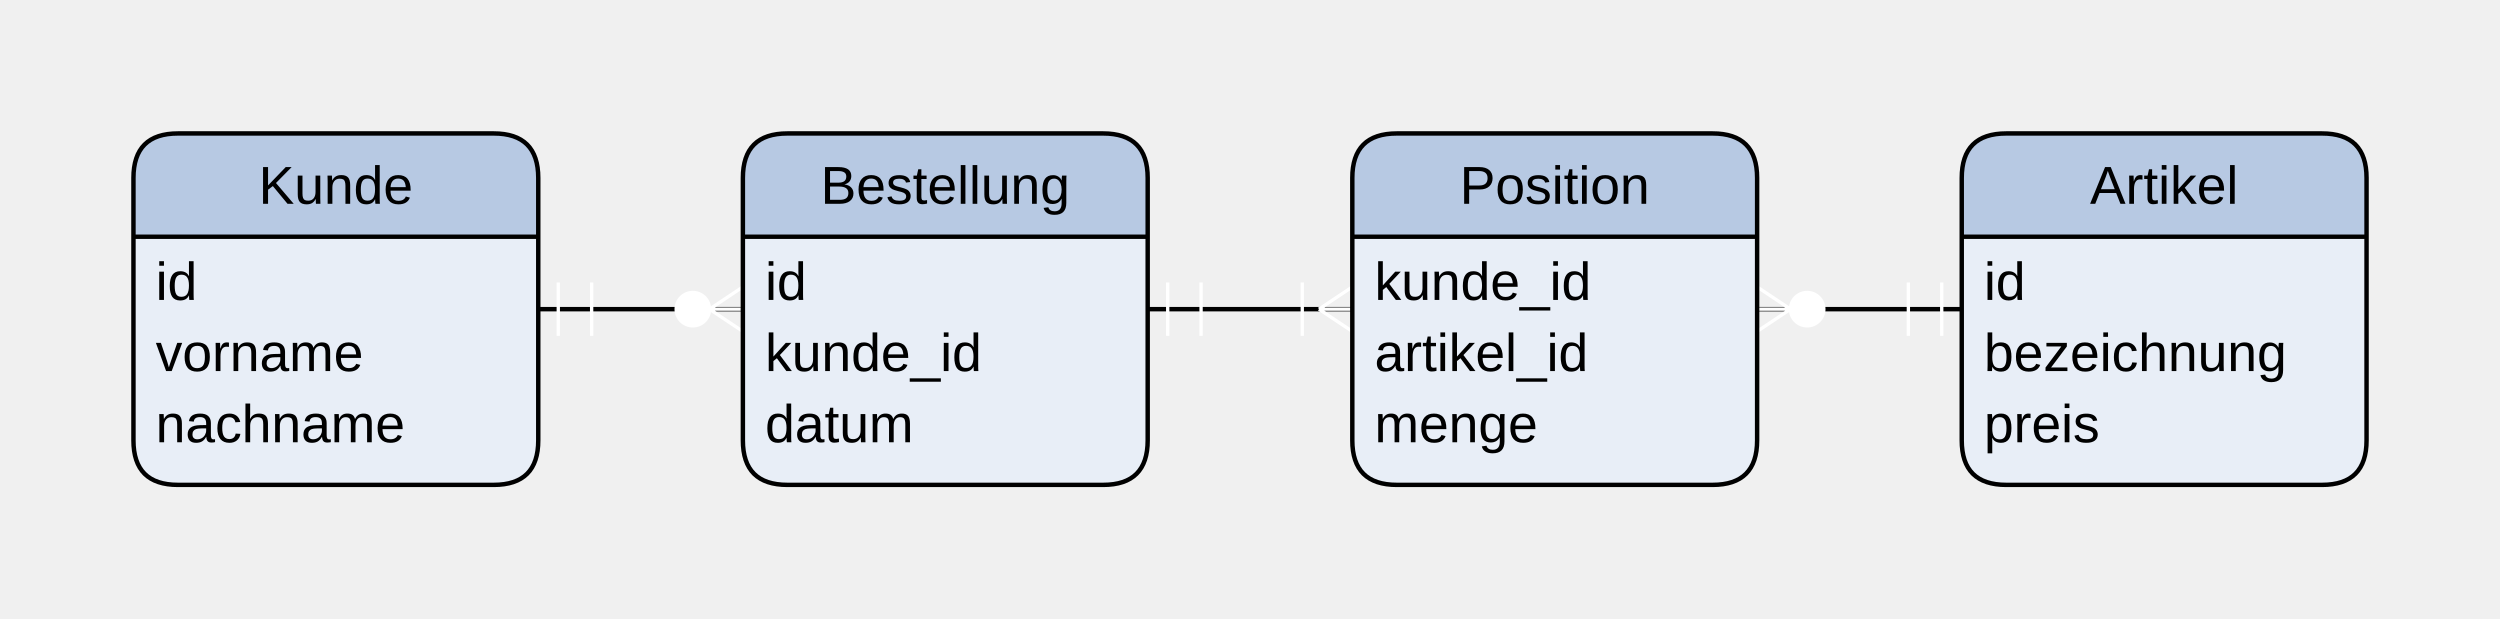
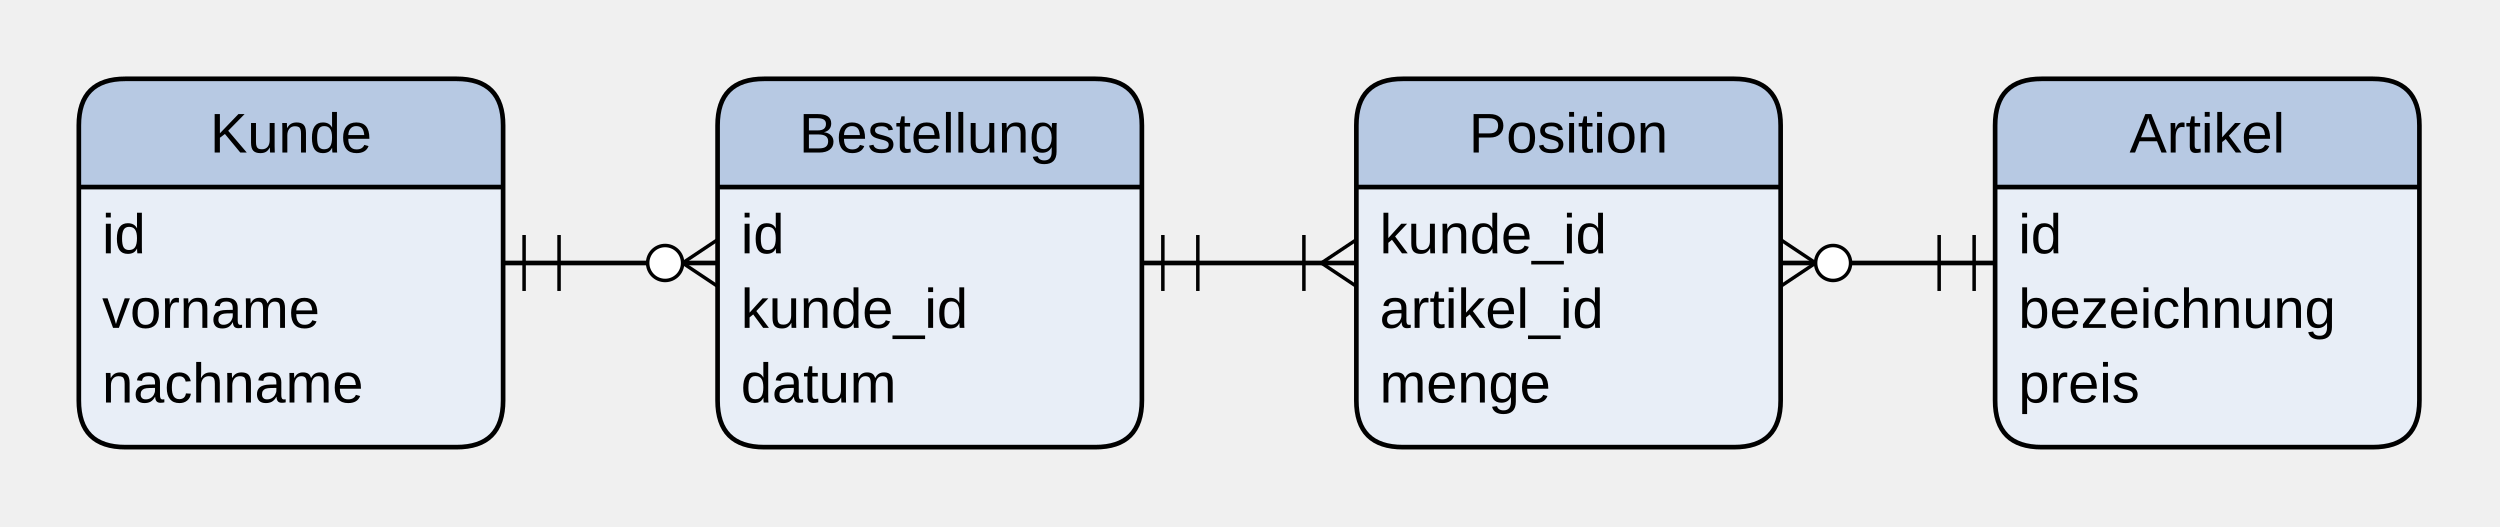
- <svg xmlns="http://www.w3.org/2000/svg" xmlns:xlink="http://www.w3.org/1999/xlink" width="562px" height="139px" viewBox="0 0 562 139" style="overflow: hidden; display: block; width: 562px; height: 139px;">
-   <clipPath id="ygc121_6">
-     <rect height="89" width="512" y="25" x="25" />
+ <svg xmlns="http://www.w3.org/2000/svg" xmlns:xlink="http://www.w3.org/1999/xlink" width="1126px" height="237px" viewBox="0 0 1126 237" style="overflow: hidden; display: block; width: 1126px; height: 237px;">
+   <clipPath id="ygc129_6">
+     <rect height="186.9" width="1075.2" y="25" x="25" />
  </clipPath>
-   <g clip-path="url(#ygc121_6)">
-     <g style="pointer-events:visiblePainted" transform="translate(207 55)" image-rendering="auto" shape-rendering="auto">
+   <g clip-path="url(#ygc129_6)">
+     <g style="pointer-events:visiblePainted" transform="matrix(2.1 0 0 2.1 407.2 88)" image-rendering="auto" shape-rendering="auto">
      <g>
        <path fill="none" stroke="rgb(0,0,0)" d="M -86,14.5 L -40,14.5" stroke-opacity="1" stroke-width="1" stroke-linecap="butt" stroke-linejoin="miter" stroke-miterlimit="10" />
-         <use xlink:href="#ygc121_0" transform="matrix(-0.75 0 0 -0.75 -40 14.5)" />
-         <use xlink:href="#ygc121_1" transform="matrix(0.75 0 0 0.75 -86 14.5)" />
+         <use xlink:href="#ygc129_0" transform="matrix(-0.75 0 0 -0.75 -40 14.5)" />
+         <use xlink:href="#ygc129_1" transform="matrix(0.75 0 0 0.75 -86 14.5)" />
      </g>
      <g>
        <path fill="none" stroke="rgb(0,0,0)" d="M 51,14.5 L 97,14.5" stroke-opacity="1" stroke-width="1" stroke-linecap="butt" stroke-linejoin="miter" stroke-miterlimit="10" />
-         <use xlink:href="#ygc121_2" transform="matrix(-0.75 0 0 -0.75 97 14.5)" />
-         <use xlink:href="#ygc121_3" transform="matrix(0.75 0 0 0.75 51 14.5)" />
+         <use xlink:href="#ygc129_2" transform="matrix(-0.75 0 0 -0.75 97 14.5)" />
+         <use xlink:href="#ygc129_3" transform="matrix(0.75 0 0 0.75 51 14.5)" />
      </g>
      <g>
        <path fill="none" stroke="rgb(0,0,0)" d="M 188,14.5 L 234,14.5" stroke-opacity="1" stroke-width="1" stroke-linecap="butt" stroke-linejoin="miter" stroke-miterlimit="10" />
-         <use xlink:href="#ygc121_4" transform="matrix(-0.75 0 0 -0.75 234 14.5)" />
-         <use xlink:href="#ygc121_5" transform="matrix(0.75 0 0 0.75 188 14.5)" />
+         <use xlink:href="#ygc129_4" transform="matrix(-0.75 0 0 -0.75 234 14.5)" />
+         <use xlink:href="#ygc129_5" transform="matrix(0.75 0 0 0.75 188 14.5)" />
      </g>
      <g transform="translate(-177 -25)">
        <path d="M 0,10 Q 0,0 10,0 L 81,0 Q 91,0 91,10 L 91,23.219 L 0,23.219 Z" fill="rgb(183,201,227)" fill-opacity="1" />
        <path d="M 91,23.219 L 91,69 Q 91,79 81,79 L 10,79 Q 0,79 0,69 L 0,23.219 Z" fill="rgb(232,238,247)" fill-opacity="1" />
        <path d="M 0,10 Q 0,0 10,0 L 81,0 Q 91,0 91,10 L 91,69 Q 91,79 81,79 L 10,79 Q 0,79 0,69 Z M 0,23.219 L 91,23.219" fill="none" stroke="rgb(0,0,0)" stroke-opacity="1" stroke-width="1" stroke-linecap="butt" stroke-linejoin="miter" stroke-miterlimit="10" />
        <g transform="translate(0 5)">
          <text font-family="'Arial'" font-size="12px" font-style="normal" font-weight="normal" text-decoration="none" text-anchor="middle" fill="rgb(0,0,0)" fill-opacity="1" transform="translate(45.5 0)">
            <tspan dy="0.901em" x="0">Kunde</tspan>
          </text>
        </g>
        <g transform="translate(5 25.21875)">
          <text font-family="'Arial'" font-size="12px" font-style="normal" font-weight="normal" text-decoration="none" text-anchor="start" fill="rgb(0,0,0)" fill-opacity="1" transform="translate(0 1.390625)">
            <tspan dy="0.901em" x="0">id</tspan>
          </text>
        </g>
        <g transform="translate(5 41.21875)">
          <text font-family="'Arial'" font-size="12px" font-style="normal" font-weight="normal" text-decoration="none" text-anchor="start" fill="rgb(0,0,0)" fill-opacity="1" transform="translate(0 1.390625)">
            <tspan dy="0.901em" x="0">vorname</tspan>
          </text>
        </g>
        <g transform="translate(5 57.21875)">
          <text font-family="'Arial'" font-size="12px" font-style="normal" font-weight="normal" text-decoration="none" text-anchor="start" fill="rgb(0,0,0)" fill-opacity="1" transform="translate(0 1.390625)">
            <tspan dy="0.901em" x="0">nachname</tspan>
          </text>
        </g>
      </g>
      <g transform="translate(-40 -25)">
        <path d="M 0,10 Q 0,0 10,0 L 81,0 Q 91,0 91,10 L 91,23.219 L 0,23.219 Z" fill="rgb(183,201,227)" fill-opacity="1" />
        <path d="M 91,23.219 L 91,69 Q 91,79 81,79 L 10,79 Q 0,79 0,69 L 0,23.219 Z" fill="rgb(232,238,247)" fill-opacity="1" />
        <path d="M 0,10 Q 0,0 10,0 L 81,0 Q 91,0 91,10 L 91,69 Q 91,79 81,79 L 10,79 Q 0,79 0,69 Z M 0,23.219 L 91,23.219" fill="none" stroke="rgb(0,0,0)" stroke-opacity="1" stroke-width="1" stroke-linecap="butt" stroke-linejoin="miter" stroke-miterlimit="10" />
        <g transform="translate(0 5)">
          <text font-family="'Arial'" font-size="12px" font-style="normal" font-weight="normal" text-decoration="none" text-anchor="middle" fill="rgb(0,0,0)" fill-opacity="1" transform="translate(45.5 0)">
            <tspan dy="0.901em" x="0">Bestellung</tspan>
          </text>
        </g>
        <g transform="translate(5 25.21875)">
          <text font-family="'Arial'" font-size="12px" font-style="normal" font-weight="normal" text-decoration="none" text-anchor="start" fill="rgb(0,0,0)" fill-opacity="1" transform="translate(0 1.390625)">
            <tspan dy="0.901em" x="0">id</tspan>
          </text>
        </g>
        <g transform="translate(5 41.21875)">
          <text font-family="'Arial'" font-size="12px" font-style="normal" font-weight="normal" text-decoration="none" text-anchor="start" fill="rgb(0,0,0)" fill-opacity="1" transform="translate(0 1.390625)">
            <tspan dy="0.901em" x="0">kunde_id</tspan>
          </text>
        </g>
        <g transform="translate(5 57.21875)">
          <text font-family="'Arial'" font-size="12px" font-style="normal" font-weight="normal" text-decoration="none" text-anchor="start" fill="rgb(0,0,0)" fill-opacity="1" transform="translate(0 1.390625)">
            <tspan dy="0.901em" x="0">datum</tspan>
          </text>
        </g>
      </g>
      <g transform="translate(97 -25)">
        <path d="M 0,10 Q 0,0 10,0 L 81,0 Q 91,0 91,10 L 91,23.219 L 0,23.219 Z" fill="rgb(183,201,227)" fill-opacity="1" />
        <path d="M 91,23.219 L 91,69 Q 91,79 81,79 L 10,79 Q 0,79 0,69 L 0,23.219 Z" fill="rgb(232,238,247)" fill-opacity="1" />
        <path d="M 0,10 Q 0,0 10,0 L 81,0 Q 91,0 91,10 L 91,69 Q 91,79 81,79 L 10,79 Q 0,79 0,69 Z M 0,23.219 L 91,23.219" fill="none" stroke="rgb(0,0,0)" stroke-opacity="1" stroke-width="1" stroke-linecap="butt" stroke-linejoin="miter" stroke-miterlimit="10" />
        <g transform="translate(0 5)">
          <text font-family="'Arial'" font-size="12px" font-style="normal" font-weight="normal" text-decoration="none" text-anchor="middle" fill="rgb(0,0,0)" fill-opacity="1" transform="translate(45.5 0)">
            <tspan dy="0.901em" x="0">Position</tspan>
          </text>
        </g>
        <g transform="translate(5 25.21875)">
          <text font-family="'Arial'" font-size="12px" font-style="normal" font-weight="normal" text-decoration="none" text-anchor="start" fill="rgb(0,0,0)" fill-opacity="1" transform="translate(0 1.390625)">
            <tspan dy="0.901em" x="0">kunde_id</tspan>
          </text>
        </g>
        <g transform="translate(5 41.21875)">
          <text font-family="'Arial'" font-size="12px" font-style="normal" font-weight="normal" text-decoration="none" text-anchor="start" fill="rgb(0,0,0)" fill-opacity="1" transform="translate(0 1.390625)">
            <tspan dy="0.901em" x="0">artikel_id</tspan>
          </text>
        </g>
        <g transform="translate(5 57.21875)">
          <text font-family="'Arial'" font-size="12px" font-style="normal" font-weight="normal" text-decoration="none" text-anchor="start" fill="rgb(0,0,0)" fill-opacity="1" transform="translate(0 1.390625)">
            <tspan dy="0.901em" x="0">menge</tspan>
          </text>
        </g>
      </g>
      <g transform="translate(234 -25)">
        <path d="M 0,10 Q 0,0 10,0 L 81,0 Q 91,0 91,10 L 91,23.219 L 0,23.219 Z" fill="rgb(183,201,227)" fill-opacity="1" />
        <path d="M 91,23.219 L 91,69 Q 91,79 81,79 L 10,79 Q 0,79 0,69 L 0,23.219 Z" fill="rgb(232,238,247)" fill-opacity="1" />
        <path d="M 0,10 Q 0,0 10,0 L 81,0 Q 91,0 91,10 L 91,69 Q 91,79 81,79 L 10,79 Q 0,79 0,69 Z M 0,23.219 L 91,23.219" fill="none" stroke="rgb(0,0,0)" stroke-opacity="1" stroke-width="1" stroke-linecap="butt" stroke-linejoin="miter" stroke-miterlimit="10" />
        <g transform="translate(0 5)">
          <text font-family="'Arial'" font-size="12px" font-style="normal" font-weight="normal" text-decoration="none" text-anchor="middle" fill="rgb(0,0,0)" fill-opacity="1" transform="translate(45.5 0)">
            <tspan dy="0.901em" x="0">Artikel</tspan>
          </text>
        </g>
        <g transform="translate(5 25.21875)">
          <text font-family="'Arial'" font-size="12px" font-style="normal" font-weight="normal" text-decoration="none" text-anchor="start" fill="rgb(0,0,0)" fill-opacity="1" transform="translate(0 1.390625)">
            <tspan dy="0.901em" x="0">id</tspan>
          </text>
        </g>
        <g transform="translate(5 41.21875)">
          <text font-family="'Arial'" font-size="12px" font-style="normal" font-weight="normal" text-decoration="none" text-anchor="start" fill="rgb(0,0,0)" fill-opacity="1" transform="translate(0 1.390625)">
            <tspan dy="0.901em" x="0">bezeichnung</tspan>
          </text>
        </g>
        <g transform="translate(5 57.21875)">
          <text font-family="'Arial'" font-size="12px" font-style="normal" font-weight="normal" text-decoration="none" text-anchor="start" fill="rgb(0,0,0)" fill-opacity="1" transform="translate(0 1.390625)">
            <tspan dy="0.901em" x="0">preis</tspan>
          </text>
        </g>
      </g>
    </g>
  </g>
  <defs>
-     <g id="ygc121_0">
-       <circle fill="#fff" stroke="rgb(255,255,255)" stroke-opacity="1" stroke-width="1" stroke-linecap="butt" stroke-linejoin="miter" stroke-miterlimit="10" cx="15" r="5" cy="0" />
-       <path d="M 10,0 L -2,8 M 10,0 L -2,0 M 10,0 L -2,-8" stroke="rgb(255,255,255)" stroke-opacity="1" stroke-width="1" stroke-linecap="butt" stroke-linejoin="miter" stroke-miterlimit="10" />
+     <g id="ygc129_0">
+       <circle fill="#fff" stroke="rgb(0,0,0)" stroke-opacity="1" stroke-width="1" stroke-linecap="butt" stroke-linejoin="miter" stroke-miterlimit="10" cx="15" r="5" cy="0" />
+       <path d="M 10,0 L -2,8 M 10,0 L -2,0 M 10,0 L -2,-8" stroke="rgb(0,0,0)" stroke-opacity="1" stroke-width="1" stroke-linecap="butt" stroke-linejoin="miter" stroke-miterlimit="10" />
    </g>
-     <path d="M 16,-8 L 16,8 M 6,-8 L 6,8 Z" stroke="rgb(255,255,255)" stroke-opacity="1" stroke-width="1" stroke-linecap="butt" stroke-linejoin="miter" stroke-miterlimit="10" id="ygc121_1" />
-     <path d="M 15,8 L 15,-8 M 10,0 L -2,8 M 10,0 L -2,0 M 10,0 L -2,-8" stroke="rgb(255,255,255)" stroke-opacity="1" stroke-width="1" stroke-linecap="butt" stroke-linejoin="miter" stroke-miterlimit="10" id="ygc121_2" />
-     <path d="M 16,-8 L 16,8 M 6,-8 L 6,8 Z" stroke="rgb(255,255,255)" stroke-opacity="1" stroke-width="1" stroke-linecap="butt" stroke-linejoin="miter" stroke-miterlimit="10" id="ygc121_3" />
-     <path d="M 16,-8 L 16,8 M 6,-8 L 6,8 Z" stroke="rgb(255,255,255)" stroke-opacity="1" stroke-width="1" stroke-linecap="butt" stroke-linejoin="miter" stroke-miterlimit="10" id="ygc121_4" />
-     <g id="ygc121_5">
-       <circle fill="#fff" stroke="rgb(255,255,255)" stroke-opacity="1" stroke-width="1" stroke-linecap="butt" stroke-linejoin="miter" stroke-miterlimit="10" cx="15" r="5" cy="0" />
-       <path d="M 10,0 L -2,8 M 10,0 L -2,0 M 10,0 L -2,-8" stroke="rgb(255,255,255)" stroke-opacity="1" stroke-width="1" stroke-linecap="butt" stroke-linejoin="miter" stroke-miterlimit="10" />
+     <path d="M 16,-8 L 16,8 M 6,-8 L 6,8 Z" stroke="rgb(0,0,0)" stroke-opacity="1" stroke-width="1" stroke-linecap="butt" stroke-linejoin="miter" stroke-miterlimit="10" id="ygc129_1" />
+     <path d="M 15,8 L 15,-8 M 10,0 L -2,8 M 10,0 L -2,0 M 10,0 L -2,-8" stroke="rgb(0,0,0)" stroke-opacity="1" stroke-width="1" stroke-linecap="butt" stroke-linejoin="miter" stroke-miterlimit="10" id="ygc129_2" />
+     <path d="M 16,-8 L 16,8 M 6,-8 L 6,8 Z" stroke="rgb(0,0,0)" stroke-opacity="1" stroke-width="1" stroke-linecap="butt" stroke-linejoin="miter" stroke-miterlimit="10" id="ygc129_3" />
+     <path d="M 16,-8 L 16,8 M 6,-8 L 6,8 Z" stroke="rgb(0,0,0)" stroke-opacity="1" stroke-width="1" stroke-linecap="butt" stroke-linejoin="miter" stroke-miterlimit="10" id="ygc129_4" />
+     <g id="ygc129_5">
+       <circle fill="#fff" stroke="rgb(0,0,0)" stroke-opacity="1" stroke-width="1" stroke-linecap="butt" stroke-linejoin="miter" stroke-miterlimit="10" cx="15" r="5" cy="0" />
+       <path d="M 10,0 L -2,8 M 10,0 L -2,0 M 10,0 L -2,-8" stroke="rgb(0,0,0)" stroke-opacity="1" stroke-width="1" stroke-linecap="butt" stroke-linejoin="miter" stroke-miterlimit="10" />
    </g>
  </defs>
</svg>
